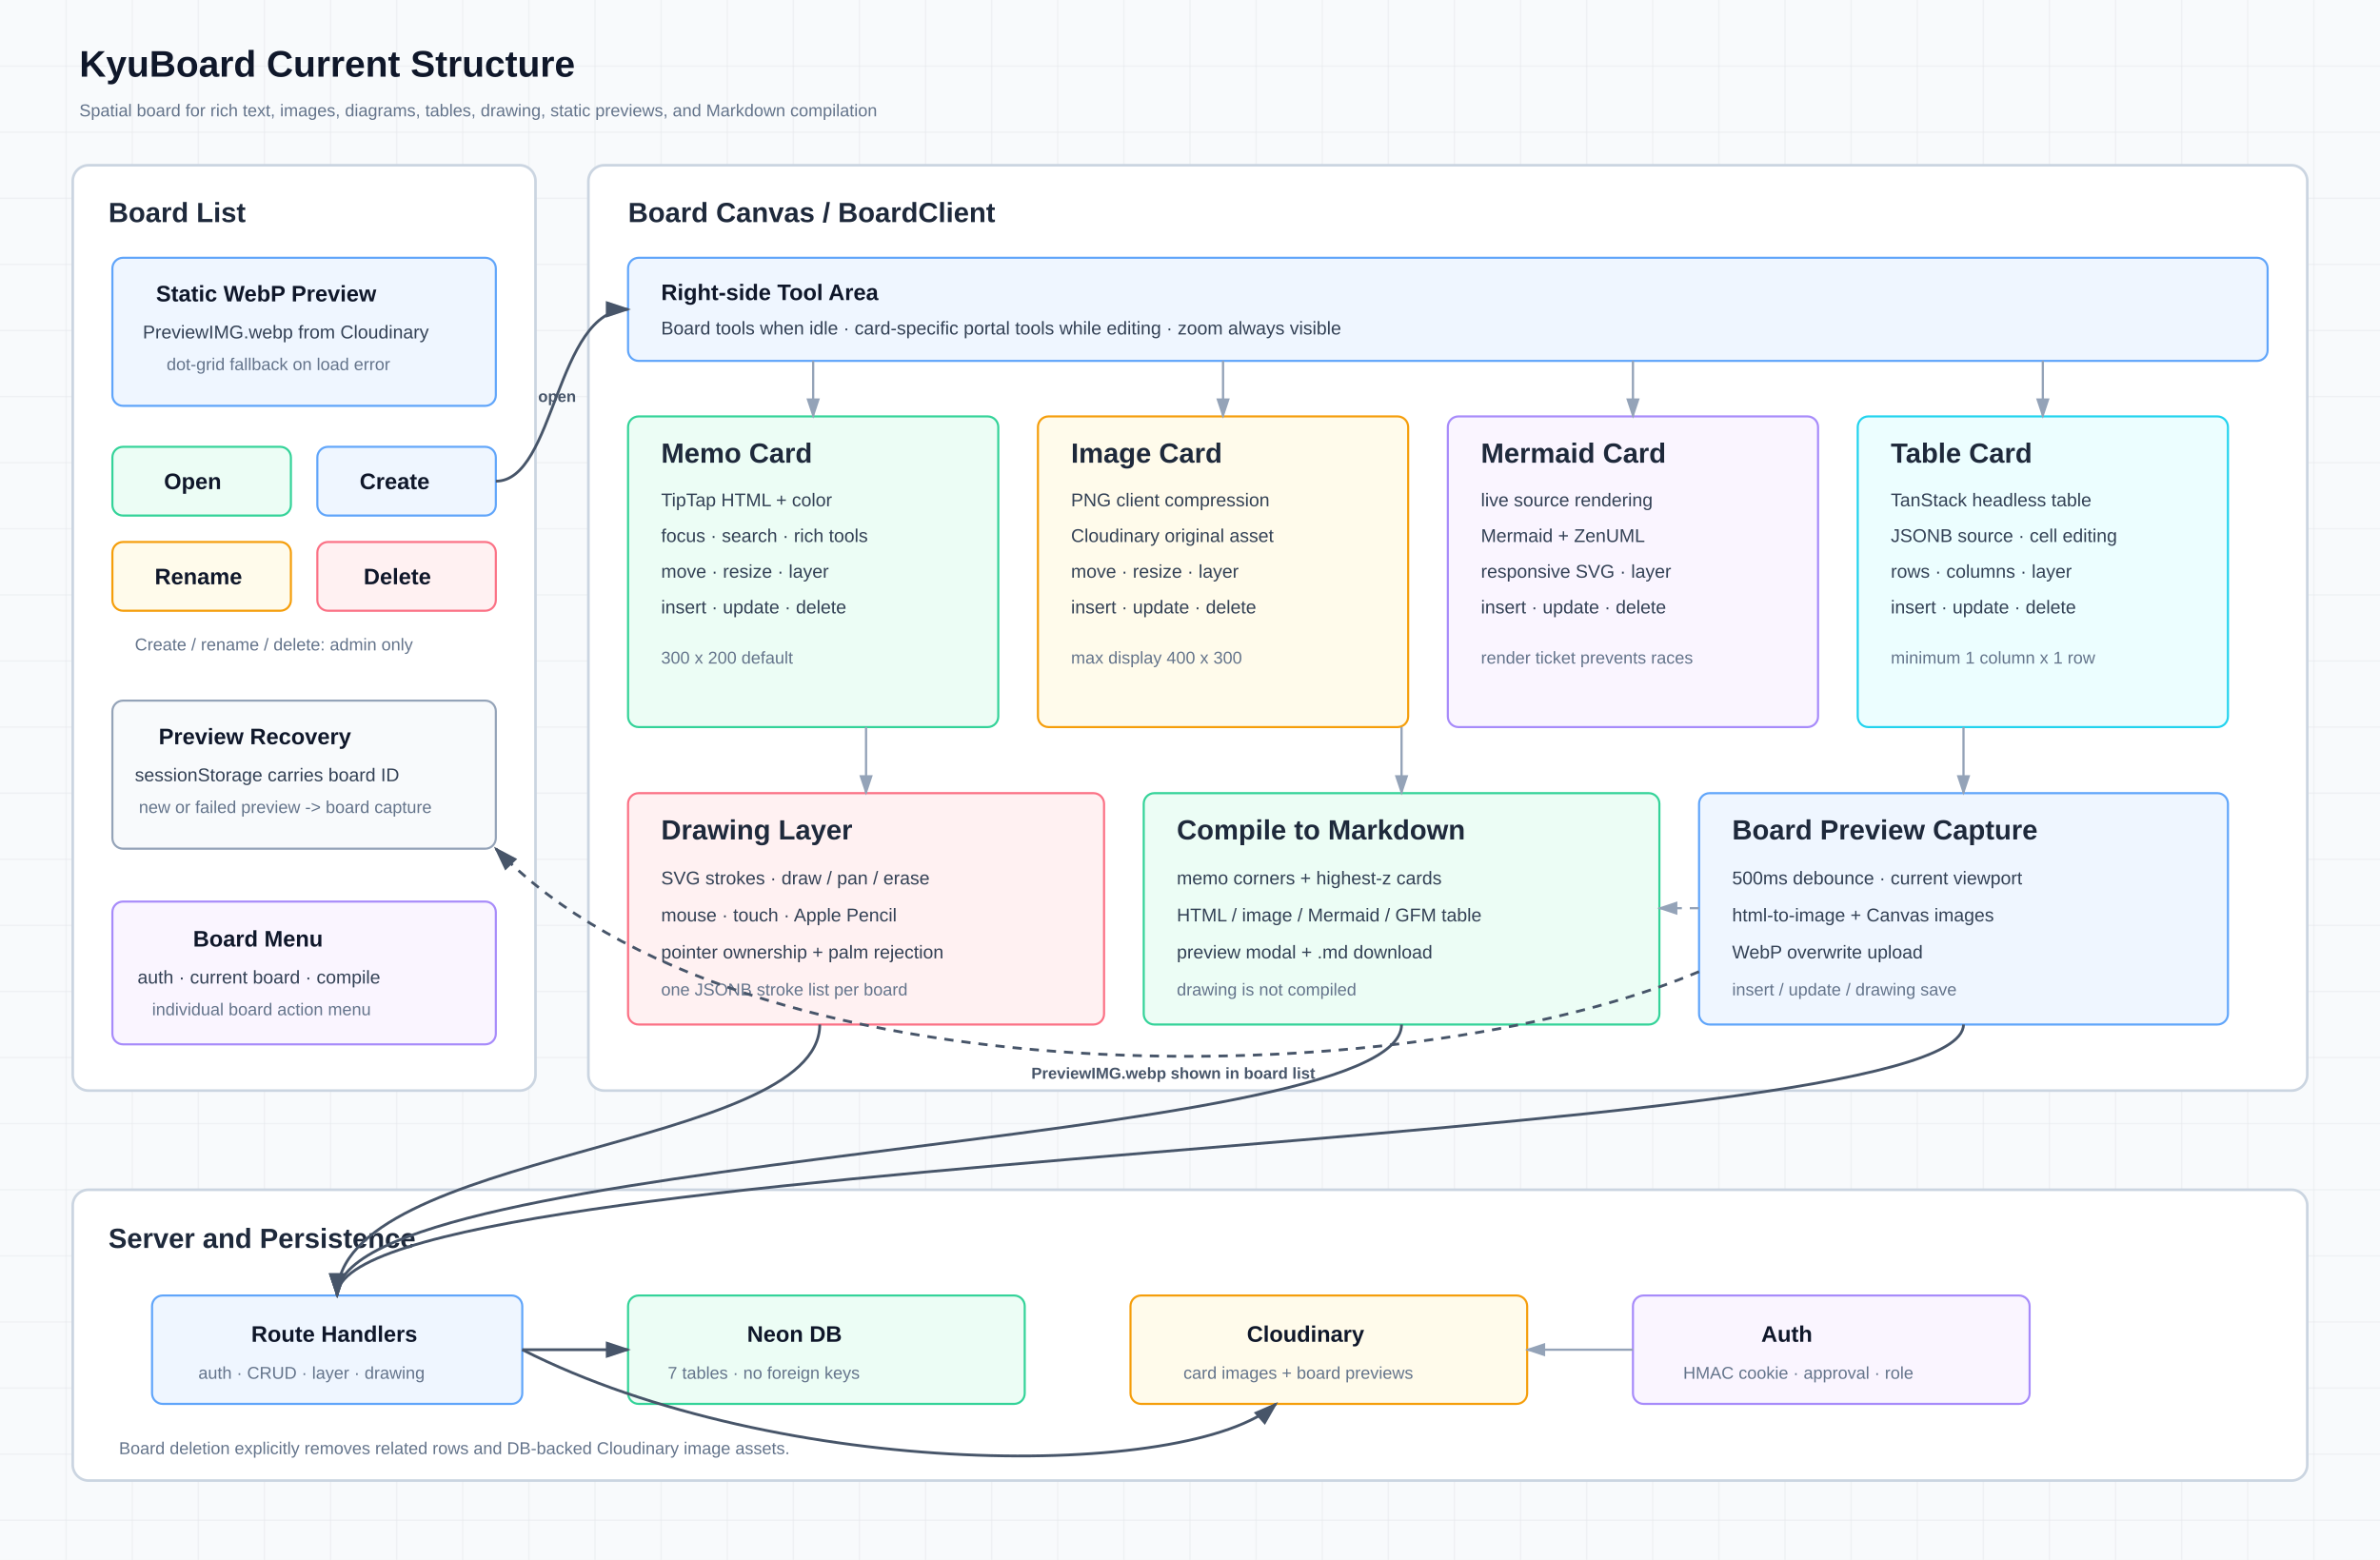
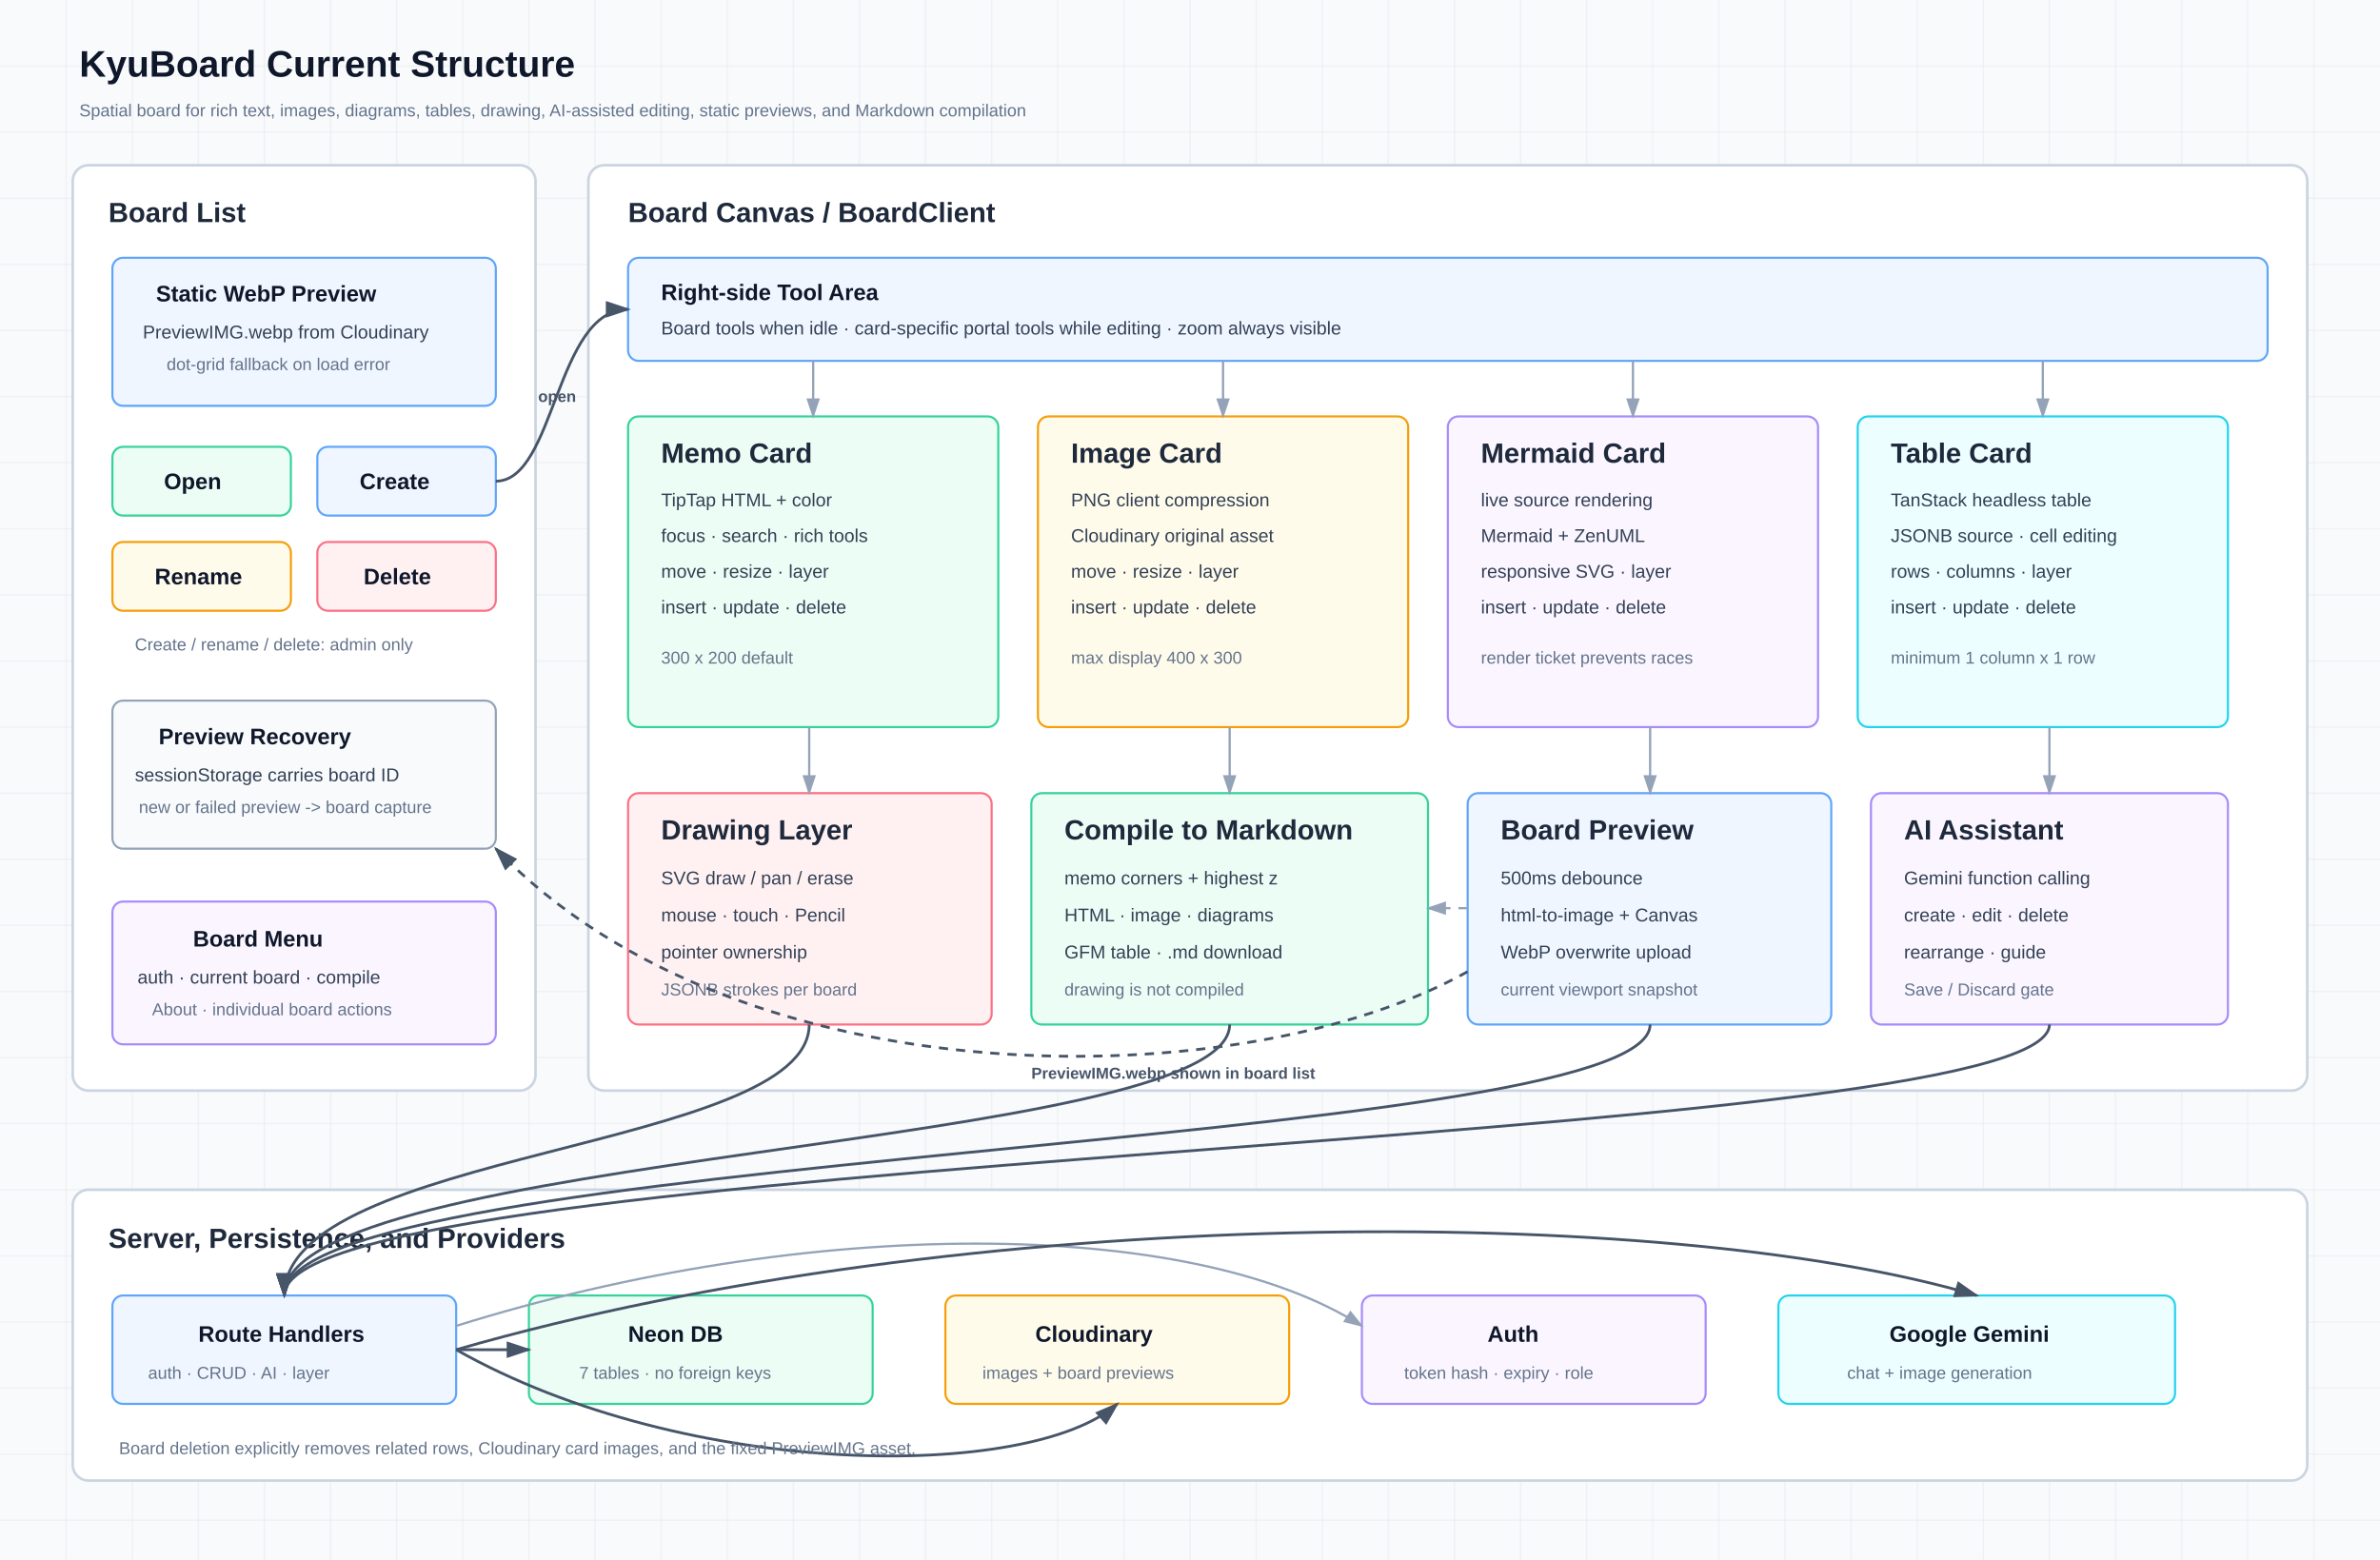
<svg xmlns="http://www.w3.org/2000/svg" width="1800" height="1180" viewBox="0 0 1800 1180" role="img" aria-labelledby="title desc">
  <defs>
    <style>
      .bg { fill: #f8fafc; }
      .grid { stroke: #e5e7eb; stroke-width: 1; opacity: .5; }
      .panel { fill: #ffffff; stroke: #cbd5e1; stroke-width: 2; }
      .panel-title { font: 700 28px Arial, sans-serif; fill: #0f172a; }
      .section-title { font: 700 21px Arial, sans-serif; fill: #1e293b; }
      .box { fill: #f8fafc; stroke: #94a3b8; stroke-width: 1.6; }
      .blue { fill: #eff6ff; stroke: #60a5fa; }
      .green { fill: #ecfdf5; stroke: #34d399; }
      .amber { fill: #fffbeb; stroke: #f59e0b; }
      .rose { fill: #fff1f2; stroke: #fb7185; }
      .purple { fill: #faf5ff; stroke: #a78bfa; }
      .cyan { fill: #ecfeff; stroke: #22d3ee; }
      .text { font: 600 17px Arial, sans-serif; fill: #0f172a; }
      .small { font: 500 14px Arial, sans-serif; fill: #334155; }
      .muted { font: 500 13px Arial, sans-serif; fill: #64748b; }
      .label { font: 600 12px Arial, sans-serif; fill: #475569; }
      .arrow { stroke: #475569; stroke-width: 2.1; fill: none; marker-end: url(#arrow); }
      .soft { stroke: #94a3b8; stroke-width: 1.7; fill: none; marker-end: url(#arrowSoft); }
      .dash { stroke-dasharray: 7 6; }
    </style>
    <marker id="arrow" markerWidth="10" markerHeight="10" refX="8" refY="3" orient="auto" markerUnits="strokeWidth">
      <path d="M0,0 L0,6 L9,3 z" fill="#475569" />
    </marker>
    <marker id="arrowSoft" markerWidth="10" markerHeight="10" refX="8" refY="3" orient="auto" markerUnits="strokeWidth">
      <path d="M0,0 L0,6 L9,3 z" fill="#94a3b8" />
    </marker>
  </defs>
  <rect class="bg" width="1800" height="1180" />
  <g>
    <path class="grid" d="M0 50H1800M0 100H1800M0 150H1800M0 200H1800M0 250H1800M0 300H1800M0 350H1800M0 400H1800M0 450H1800M0 500H1800M0 550H1800M0 600H1800M0 650H1800M0 700H1800M0 750H1800M0 800H1800M0 850H1800M0 900H1800M0 950H1800M0 1000H1800M0 1050H1800M0 1100H1800M0 1150H1800" />
    <path class="grid" d="M50 0V1180M100 0V1180M150 0V1180M200 0V1180M250 0V1180M300 0V1180M350 0V1180M400 0V1180M450 0V1180M500 0V1180M550 0V1180M600 0V1180M650 0V1180M700 0V1180M750 0V1180M800 0V1180M850 0V1180M900 0V1180M950 0V1180M1000 0V1180M1050 0V1180M1100 0V1180M1150 0V1180M1200 0V1180M1250 0V1180M1300 0V1180M1350 0V1180M1400 0V1180M1450 0V1180M1500 0V1180M1550 0V1180M1600 0V1180M1650 0V1180M1700 0V1180M1750 0V1180" />
  </g>
  <text x="60" y="58" class="panel-title">KyuBoard Current Structure</text>
-   <text x="60" y="88" class="muted">Spatial board for rich text, images, diagrams, tables, drawing, static previews, and Markdown compilation</text>
+   <text x="60" y="88" class="muted">Spatial board for rich text, images, diagrams, tables, drawing, AI-assisted editing, static previews, and Markdown compilation</text>
  <rect x="55" y="125" width="350" height="700" rx="12" class="panel" />
  <text x="82" y="168" class="section-title">Board List</text>
  <rect x="85" y="195" width="290" height="112" rx="8" class="box blue" />
  <text x="118" y="228" class="text">Static WebP Preview</text>
  <text x="108" y="256" class="small">PreviewIMG.webp from Cloudinary</text>
  <text x="126" y="280" class="muted">dot-grid fallback on load error</text>
  <rect x="85" y="338" width="135" height="52" rx="8" class="box green" />
  <text x="124" y="370" class="text">Open</text>
  <rect x="240" y="338" width="135" height="52" rx="8" class="box blue" />
  <text x="272" y="370" class="text">Create</text>
  <rect x="85" y="410" width="135" height="52" rx="8" class="box amber" />
  <text x="117" y="442" class="text">Rename</text>
  <rect x="240" y="410" width="135" height="52" rx="8" class="box rose" />
  <text x="275" y="442" class="text">Delete</text>
  <text x="102" y="492" class="muted">Create / rename / delete: admin only</text>
  <rect x="85" y="530" width="290" height="112" rx="8" class="box" />
  <text x="120" y="563" class="text">Preview Recovery</text>
  <text x="102" y="591" class="small">sessionStorage carries board ID</text>
  <text x="105" y="615" class="muted">new or failed preview -&gt; board capture</text>
  <rect x="85" y="682" width="290" height="108" rx="8" class="box purple" />
  <text x="146" y="716" class="text">Board Menu</text>
  <text x="104" y="744" class="small">auth · current board · compile</text>
-   <text x="115" y="768" class="muted">individual board action menu</text>
+   <text x="115" y="768" class="muted">About · individual board actions</text>
  <rect x="445" y="125" width="1300" height="700" rx="12" class="panel" />
  <text x="475" y="168" class="section-title">Board Canvas / BoardClient</text>
  <rect x="475" y="195" width="1240" height="78" rx="8" class="box blue" />
  <text x="500" y="227" class="text">Right-side Tool Area</text>
  <text x="500" y="253" class="small">Board tools when idle · card-specific portal tools while editing · zoom always visible</text>
  <path d="M375 364C420 364 420 234 475 234" class="arrow" />
  <text x="407" y="304" class="label">open</text>
  <rect x="475" y="315" width="280" height="235" rx="8" class="box green" />
  <text x="500" y="350" class="section-title">Memo Card</text>
  <text x="500" y="383" class="small">TipTap HTML + color</text>
  <text x="500" y="410" class="small">focus · search · rich tools</text>
  <text x="500" y="437" class="small">move · resize · layer</text>
  <text x="500" y="464" class="small">insert · update · delete</text>
  <text x="500" y="502" class="muted">300 x 200 default</text>
  <rect x="785" y="315" width="280" height="235" rx="8" class="box amber" />
  <text x="810" y="350" class="section-title">Image Card</text>
  <text x="810" y="383" class="small">PNG client compression</text>
  <text x="810" y="410" class="small">Cloudinary original asset</text>
  <text x="810" y="437" class="small">move · resize · layer</text>
  <text x="810" y="464" class="small">insert · update · delete</text>
  <text x="810" y="502" class="muted">max display 400 x 300</text>
  <rect x="1095" y="315" width="280" height="235" rx="8" class="box purple" />
  <text x="1120" y="350" class="section-title">Mermaid Card</text>
  <text x="1120" y="383" class="small">live source rendering</text>
  <text x="1120" y="410" class="small">Mermaid + ZenUML</text>
  <text x="1120" y="437" class="small">responsive SVG · layer</text>
  <text x="1120" y="464" class="small">insert · update · delete</text>
  <text x="1120" y="502" class="muted">render ticket prevents races</text>
  <rect x="1405" y="315" width="280" height="235" rx="8" class="box cyan" />
  <text x="1430" y="350" class="section-title">Table Card</text>
  <text x="1430" y="383" class="small">TanStack headless table</text>
  <text x="1430" y="410" class="small">JSONB source · cell editing</text>
  <text x="1430" y="437" class="small">rows · columns · layer</text>
  <text x="1430" y="464" class="small">insert · update · delete</text>
  <text x="1430" y="502" class="muted">minimum 1 column x 1 row</text>
  <path d="M615 273V315" class="soft" />
  <path d="M925 273V315" class="soft" />
  <path d="M1235 273V315" class="soft" />
  <path d="M1545 273V315" class="soft" />
-   <rect x="475" y="600" width="360" height="175" rx="8" class="box rose" />
+   <rect x="475" y="600" width="275" height="175" rx="8" class="box rose" />
  <text x="500" y="635" class="section-title">Drawing Layer</text>
-   <text x="500" y="669" class="small">SVG strokes · draw / pan / erase</text>
-   <text x="500" y="697" class="small">mouse · touch · Apple Pencil</text>
-   <text x="500" y="725" class="small">pointer ownership + palm rejection</text>
-   <text x="500" y="753" class="muted">one JSONB stroke list per board</text>
-   <rect x="865" y="600" width="390" height="175" rx="8" class="box green" />
-   <text x="890" y="635" class="section-title">Compile to Markdown</text>
-   <text x="890" y="669" class="small">memo corners + highest-z cards</text>
-   <text x="890" y="697" class="small">HTML / image / Mermaid / GFM table</text>
-   <text x="890" y="725" class="small">preview modal + .md download</text>
-   <text x="890" y="753" class="muted">drawing is not compiled</text>
-   <rect x="1285" y="600" width="400" height="175" rx="8" class="box blue" />
-   <text x="1310" y="635" class="section-title">Board Preview Capture</text>
-   <text x="1310" y="669" class="small">500ms debounce · current viewport</text>
-   <text x="1310" y="697" class="small">html-to-image + Canvas images</text>
-   <text x="1310" y="725" class="small">WebP overwrite upload</text>
-   <text x="1310" y="753" class="muted">insert / update / drawing save</text>
-   <path d="M655 550V600" class="soft" />
-   <path d="M1060 550V600" class="soft" />
-   <path d="M1485 550V600" class="soft" />
-   <path d="M1285 687H1255" class="soft dash" />
-   <path d="M1285 735C1060 830 560 835 375 642" class="arrow dash" />
+   <text x="500" y="669" class="small">SVG draw / pan / erase</text>
+   <text x="500" y="697" class="small">mouse · touch · Pencil</text>
+   <text x="500" y="725" class="small">pointer ownership</text>
+   <text x="500" y="753" class="muted">JSONB strokes per board</text>
+   <rect x="780" y="600" width="300" height="175" rx="8" class="box green" />
+   <text x="805" y="635" class="section-title">Compile to Markdown</text>
+   <text x="805" y="669" class="small">memo corners + highest z</text>
+   <text x="805" y="697" class="small">HTML · image · diagrams</text>
+   <text x="805" y="725" class="small">GFM table · .md download</text>
+   <text x="805" y="753" class="muted">drawing is not compiled</text>
+   <rect x="1110" y="600" width="275" height="175" rx="8" class="box blue" />
+   <text x="1135" y="635" class="section-title">Board Preview</text>
+   <text x="1135" y="669" class="small">500ms debounce</text>
+   <text x="1135" y="697" class="small">html-to-image + Canvas</text>
+   <text x="1135" y="725" class="small">WebP overwrite upload</text>
+   <text x="1135" y="753" class="muted">current viewport snapshot</text>
+   <rect x="1415" y="600" width="270" height="175" rx="8" class="box purple" />
+   <text x="1440" y="635" class="section-title">AI Assistant</text>
+   <text x="1440" y="669" class="small">Gemini function calling</text>
+   <text x="1440" y="697" class="small">create · edit · delete</text>
+   <text x="1440" y="725" class="small">rearrange · guide</text>
+   <text x="1440" y="753" class="muted">Save / Discard gate</text>
+   <path d="M612 550V600" class="soft" />
+   <path d="M930 550V600" class="soft" />
+   <path d="M1248 550V600" class="soft" />
+   <path d="M1550 550V600" class="soft" />
+   <path d="M1110 687H1080" class="soft dash" />
+   <path d="M1110 735C940 830 560 835 375 642" class="arrow dash" />
  <text x="780" y="816" class="label">PreviewIMG.webp shown in board list</text>
  <rect x="55" y="900" width="1690" height="220" rx="12" class="panel" />
-   <text x="82" y="944" class="section-title">Server and Persistence</text>
-   <rect x="115" y="980" width="280" height="82" rx="8" class="box blue" />
-   <text x="190" y="1015" class="text">Route Handlers</text>
-   <text x="150" y="1043" class="muted">auth · CRUD · layer · drawing</text>
-   <rect x="475" y="980" width="300" height="82" rx="8" class="box green" />
-   <text x="565" y="1015" class="text">Neon DB</text>
-   <text x="505" y="1043" class="muted">7 tables · no foreign keys</text>
-   <rect x="855" y="980" width="300" height="82" rx="8" class="box amber" />
-   <text x="943" y="1015" class="text">Cloudinary</text>
-   <text x="895" y="1043" class="muted">card images + board previews</text>
-   <rect x="1235" y="980" width="300" height="82" rx="8" class="box purple" />
-   <text x="1332" y="1015" class="text">Auth</text>
-   <text x="1273" y="1043" class="muted">HMAC cookie · approval · role</text>
-   <path d="M620 775C620 870 255 870 255 980" class="arrow" />
-   <path d="M1060 775C1060 870 255 870 255 980" class="arrow" />
-   <path d="M1485 775C1485 870 255 870 255 980" class="arrow" />
-   <path d="M395 1021H475" class="arrow" />
-   <path d="M395 1021C590 1120 900 1120 965 1062" class="arrow" />
-   <path d="M1235 1021H1155" class="soft" />
-   <text x="90" y="1100" class="muted">Board deletion explicitly removes related rows and DB-backed Cloudinary image assets.</text>
+   <text x="82" y="944" class="section-title">Server, Persistence, and Providers</text>
+   <rect x="85" y="980" width="260" height="82" rx="8" class="box blue" />
+   <text x="150" y="1015" class="text">Route Handlers</text>
+   <text x="112" y="1043" class="muted">auth · CRUD · AI · layer</text>
+   <rect x="400" y="980" width="260" height="82" rx="8" class="box green" />
+   <text x="475" y="1015" class="text">Neon DB</text>
+   <text x="438" y="1043" class="muted">7 tables · no foreign keys</text>
+   <rect x="715" y="980" width="260" height="82" rx="8" class="box amber" />
+   <text x="783" y="1015" class="text">Cloudinary</text>
+   <text x="743" y="1043" class="muted">images + board previews</text>
+   <rect x="1030" y="980" width="260" height="82" rx="8" class="box purple" />
+   <text x="1125" y="1015" class="text">Auth</text>
+   <text x="1062" y="1043" class="muted">token hash · expiry · role</text>
+   <rect x="1345" y="980" width="300" height="82" rx="8" class="box cyan" />
+   <text x="1429" y="1015" class="text">Google Gemini</text>
+   <text x="1397" y="1043" class="muted">chat + image generation</text>
+   <path d="M612 775C612 870 215 870 215 980" class="arrow" />
+   <path d="M930 775C930 870 215 870 215 980" class="arrow" />
+   <path d="M1248 775C1248 870 215 870 215 980" class="arrow" />
+   <path d="M1550 775C1550 870 215 870 215 980" class="arrow" />
+   <path d="M345 1021H400" class="arrow" />
+   <path d="M345 1021C520 1120 780 1120 845 1062" class="arrow" />
+   <path d="M345 1003C610 920 900 920 1030 1003" class="soft" />
+   <path d="M345 1021C730 910 1260 910 1495 980" class="arrow" />
+   <text x="90" y="1100" class="muted">Board deletion explicitly removes related rows, Cloudinary card images, and the fixed PreviewIMG asset.</text>
</svg>
